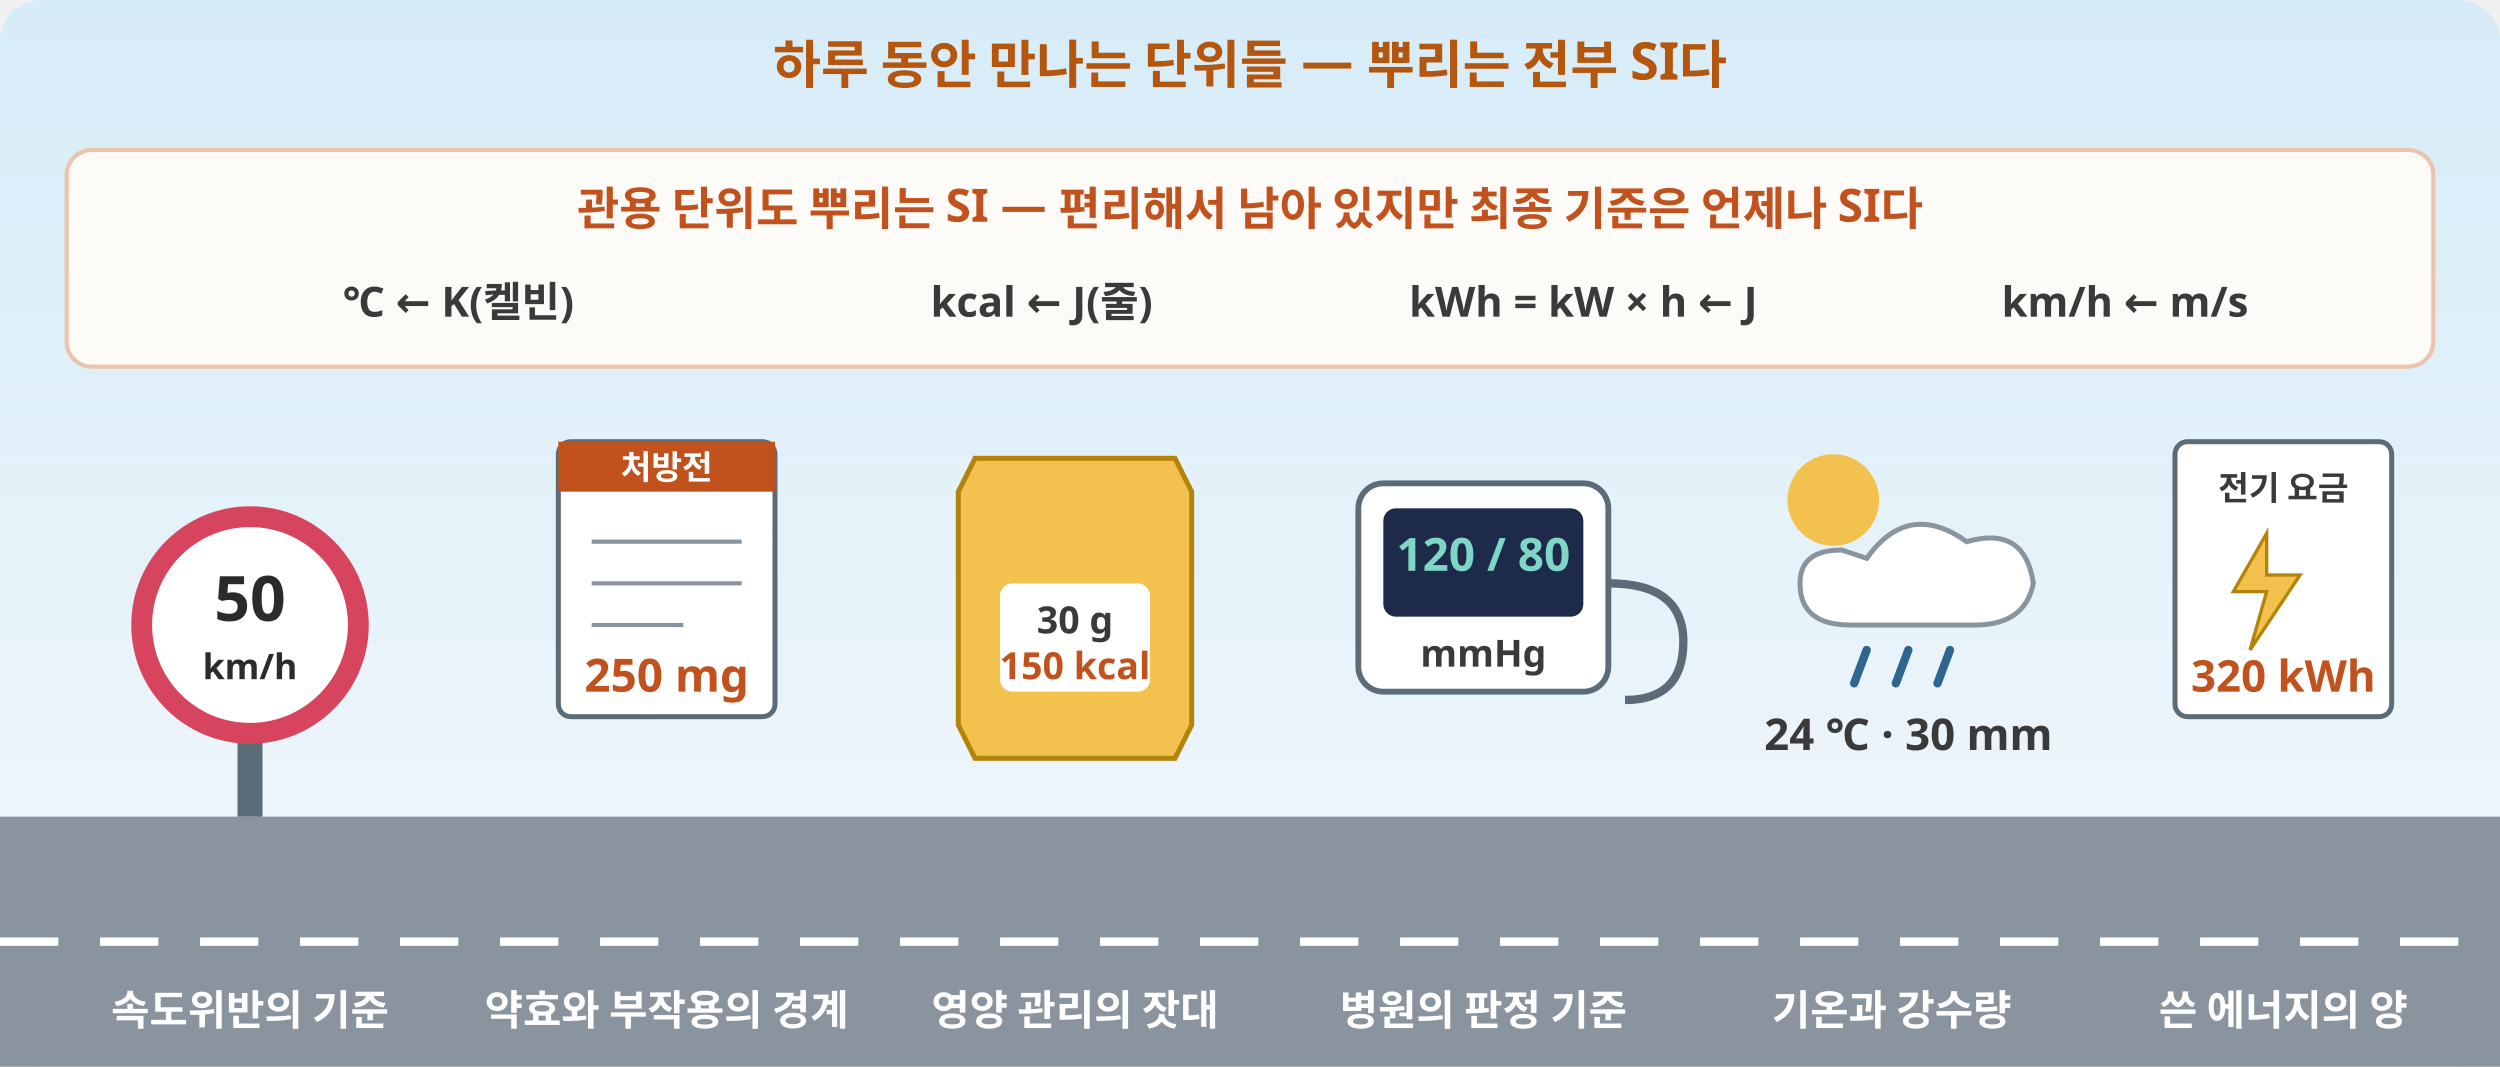
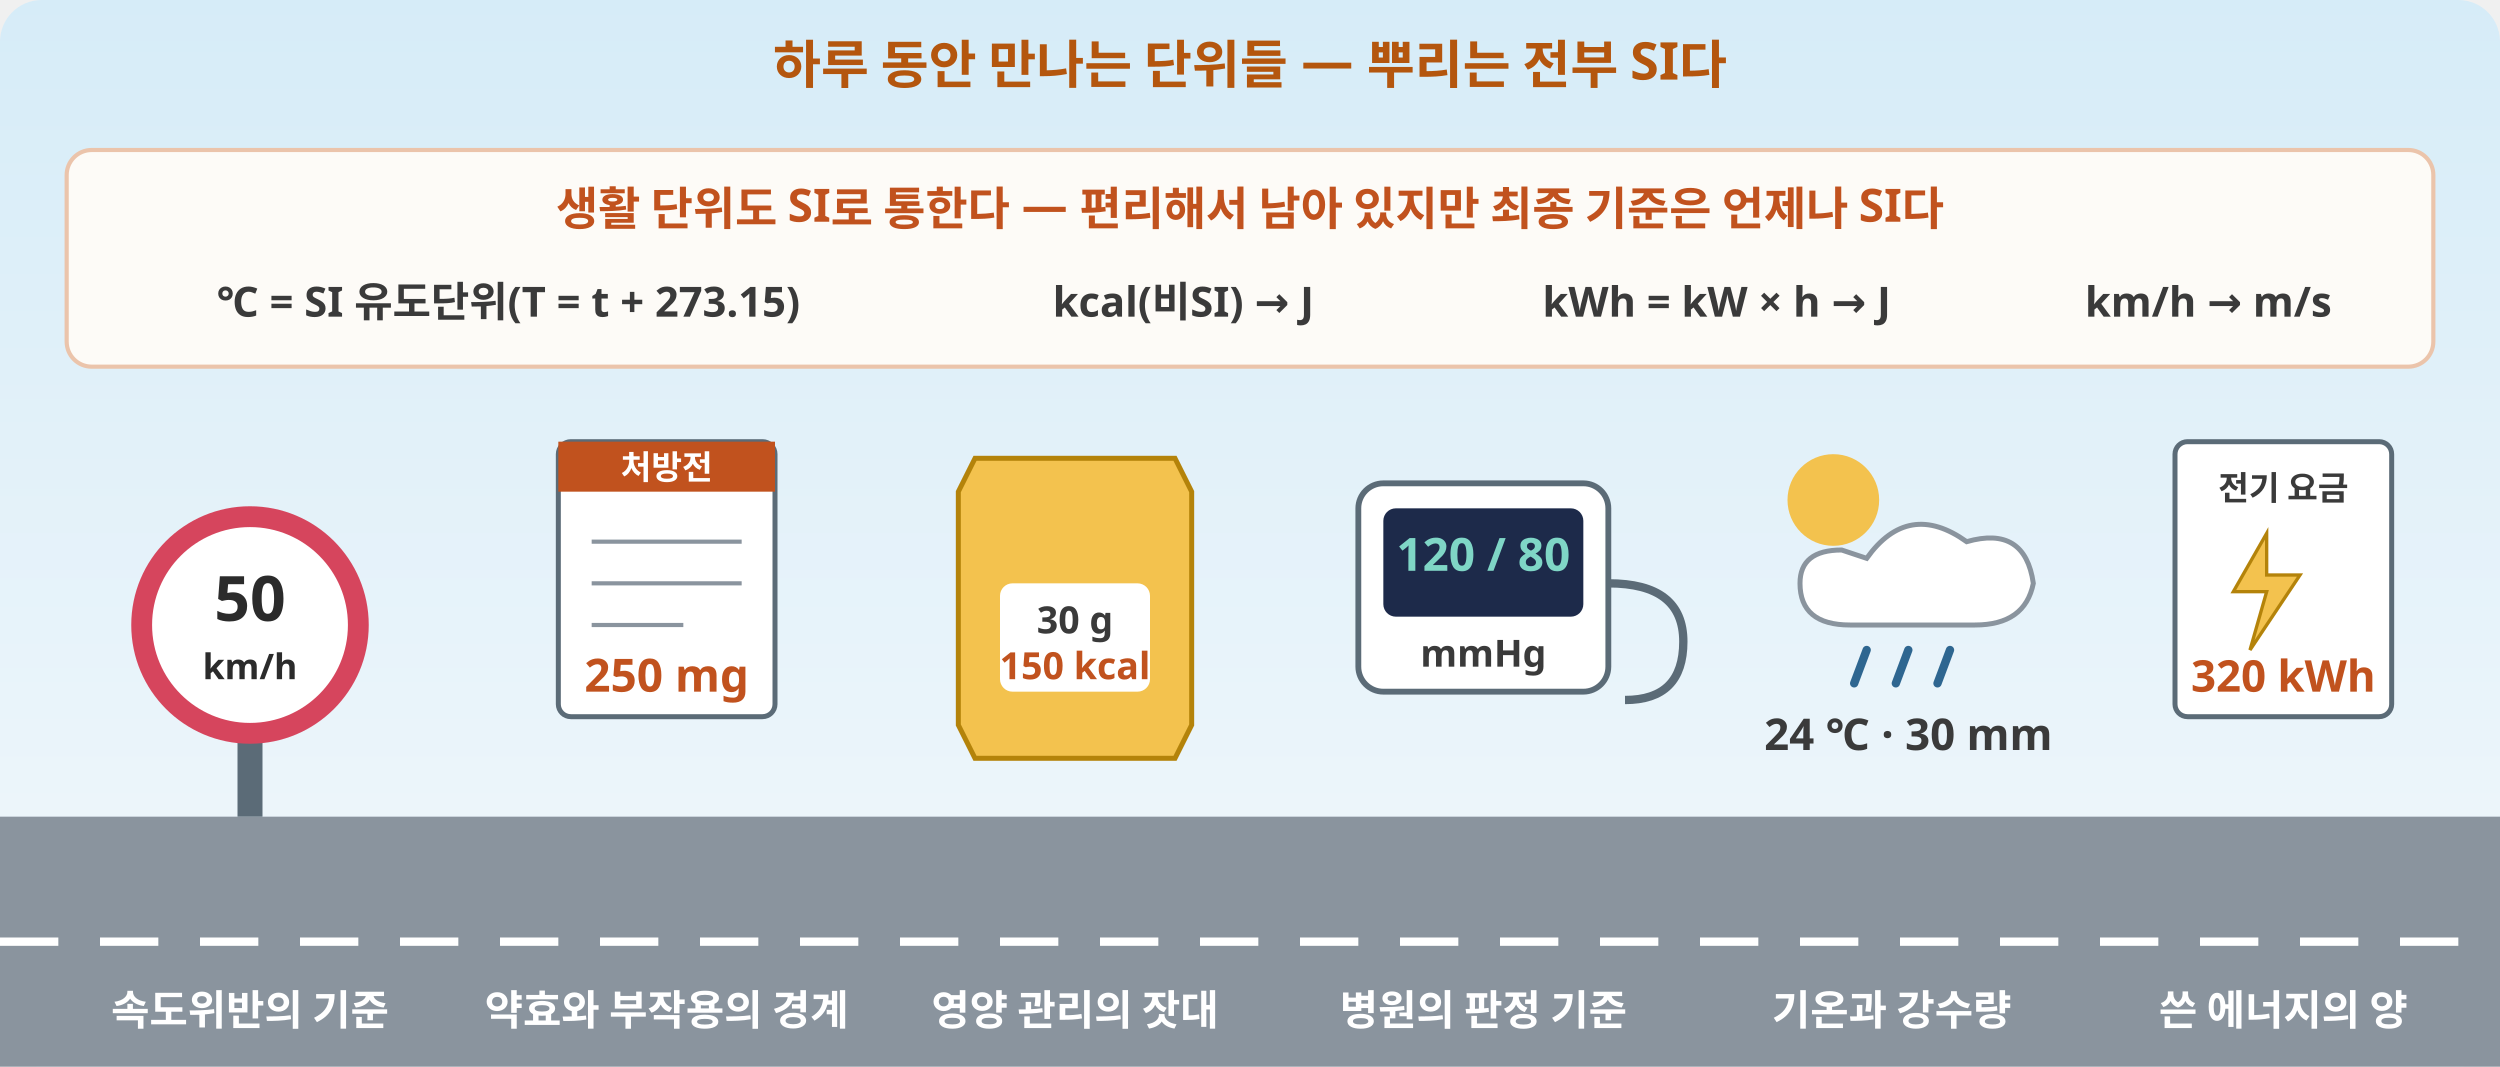
<svg width="600" height="256" viewBox="0 0 600 256" font-family="PC Sans">
  <defs>
    <linearGradient id="h5sky-1102-05" x1="0" y1="0" x2="0" y2="1">
      <stop offset="0" stop-color="#D6ECF8" />
      <stop offset="1" stop-color="#F3F8FB" />
    </linearGradient>
  </defs>
  <rect width="600" height="256" rx="10" fill="url(#h5sky-1102-05)" />
  <rect x="0" y="196" width="600" height="60" fill="#8A949E" />
  <path d="M0,226 h600" stroke="#FFFFFF" stroke-width="2" stroke-dasharray="14 10" />
  <text x="300" y="20" text-anchor="middle" font-size="12.5" font-weight="900" fill="#B4560E">하루 동안 만나는 단위들 — 뿌리는 전부 SI다</text>
  <g transform="translate(60,150)">
    <rect x="-3" y="0" width="6" height="46" fill="#5B6B77" />
    <circle r="26" fill="#FFFFFF" stroke="#D6455D" stroke-width="5" />
    <text y="-1" text-anchor="middle" font-size="15" font-weight="900" fill="#2B2B2B">50</text>
    <text y="13" text-anchor="middle" font-size="8.5" font-weight="800" fill="#2B2B2B">km/h</text>
  </g>
  <text x="60" y="246" text-anchor="middle" font-size="10" font-weight="800" fill="#FFFFFF">속도위반의 기준</text>
  <g transform="translate(160,140)">
    <rect x="-26" y="-34" width="52" height="66" rx="3" fill="#FFFFFF" stroke="#5B6B77" stroke-width="1.2" />
    <rect x="-26" y="-34" width="52" height="12" fill="#C1521E" />
    <text y="-25" text-anchor="middle" font-size="8" font-weight="900" fill="#FFFFFF">처방전</text>
    <g stroke="#8A949E" stroke-width="1">
      <path d="M-18,-10 h36 M-18,0 h36 M-18,10 h22" />
    </g>
    <text y="26" text-anchor="middle" font-size="11" font-weight="900" fill="#C1521E">250 mg</text>
  </g>
  <text x="160" y="246" text-anchor="middle" font-size="10" font-weight="800" fill="#FFFFFF">약효와 부작용의 경계</text>
  <g transform="translate(258,146)">
    <path d="M-24,-36 h48 l4,8 v56 l-4,8 h-48 l-4,-8 v-56 z" fill="#F3C24E" stroke="#B4830A" stroke-width="1.2" />
    <rect x="-18" y="-6" width="36" height="26" rx="3" fill="#FFFFFF" />
    <text y="6" text-anchor="middle" font-size="9" font-weight="900" fill="#3A3A3A">30 g</text>
    <text y="17" text-anchor="middle" font-size="9" font-weight="900" fill="#C1521E">150 kcal</text>
  </g>
  <text x="258" y="246" text-anchor="middle" font-size="10" font-weight="800" fill="#FFFFFF">영양 관리의 잣대</text>
  <g transform="translate(356,146)">
    <rect x="-30" y="-30" width="60" height="50" rx="6" fill="#FFFFFF" stroke="#5B6B77" stroke-width="1.4" />
    <rect x="-24" y="-24" width="48" height="26" rx="3" fill="#1D2A4A" />
    <text y="-9" text-anchor="middle" font-size="11" font-weight="900" fill="#7FD6C6">120 / 80</text>
    <text y="14" text-anchor="middle" font-size="9" font-weight="800" fill="#3A3A3A">mmHg</text>
    <path d="M30,-6 q18,0 18,14 q0,14 -14,14" stroke="#5B6B77" stroke-width="2" fill="none" />
  </g>
  <text x="356" y="246" text-anchor="middle" font-size="10" font-weight="800" fill="#FFFFFF">병원의 판정 기준</text>
  <g transform="translate(454,140)">
    <circle cx="-14" cy="-20" r="11" fill="#F3C24E" />
    <path d="M-6,-6 q10,-14 24,-4 q14,-4 16,10 q-2,10 -14,10 h-30 q-12,0 -12,-10 q0,-8 10,-8 z" fill="#FFFFFF" stroke="#8A949E" stroke-width="1.2" />
    <g stroke="#2E6690" stroke-width="2" stroke-linecap="round">
      <line x1="-6" y1="16" x2="-9" y2="24" />
      <line x1="4" y1="16" x2="1" y2="24" />
      <line x1="14" y1="16" x2="11" y2="24" />
    </g>
    <text x="4" y="40" text-anchor="middle" font-size="10.5" font-weight="900" fill="#3A3A3A">24 ℃ · 30 mm</text>
  </g>
  <text x="454" y="246" text-anchor="middle" font-size="10" font-weight="800" fill="#FFFFFF">기온과 강수량</text>
  <g transform="translate(548,140)">
    <rect x="-26" y="-34" width="52" height="66" rx="3" fill="#FFFFFF" stroke="#5B6B77" stroke-width="1.2" />
    <text y="-20" text-anchor="middle" font-size="8" font-weight="900" fill="#3A3A3A">전기 요금</text>
    <path d="M-4,-12 l-8,14 h8 l-4,14 l12,-18 h-8 z" fill="#F3C24E" stroke="#B4830A" stroke-width="0.8" />
    <text y="26" text-anchor="middle" font-size="10.5" font-weight="900" fill="#C1521E">320 kWh</text>
  </g>
  <text x="548" y="246" text-anchor="middle" font-size="10" font-weight="800" fill="#FFFFFF">쓴 에너지의 양</text>
  <g font-size="10" font-weight="800">
    <rect x="16" y="36" width="568" height="52" rx="6" fill="#FDFBF7" stroke="#EBC4AB" stroke-width="1" />
-     <text x="300" y="54" text-anchor="middle" font-size="11" font-weight="900" fill="#C1521E">관용 단위도 뿌리는 SI — 편리해서 남아 있지만 최종 기준은 언제나 SI다</text>
-     <text x="110" y="76" text-anchor="middle" fill="#3A3A3A">℃ ← K(켈빈)</text>
-     <text x="250" y="76" text-anchor="middle" fill="#3A3A3A">kcal ← J(줄)</text>
-     <text x="380" y="76" text-anchor="middle" fill="#3A3A3A">kWh = kW × h ← J</text>
-     <text x="510" y="76" text-anchor="middle" fill="#3A3A3A">km/h ← m/s</text>
+     <text x="300" y="54" text-anchor="middle" font-size="11" font-weight="900" fill="#C1521E">생활 단위도 SI로 통한다 — 편리해서 남아 있지만 최종 기준은 언제나 SI다</text>
+     <text x="122" y="76" text-anchor="middle" fill="#3A3A3A">℃ = SI 유도단위(T = t + 273.15)</text>
+     <text x="284" y="76" text-anchor="middle" fill="#3A3A3A">kcal(비SI) → J</text>
+     <text x="412" y="76" text-anchor="middle" fill="#3A3A3A">kWh = kW × h → J</text>
+     <text x="530" y="76" text-anchor="middle" fill="#3A3A3A">km/h → m/s</text>
  </g>
</svg>
